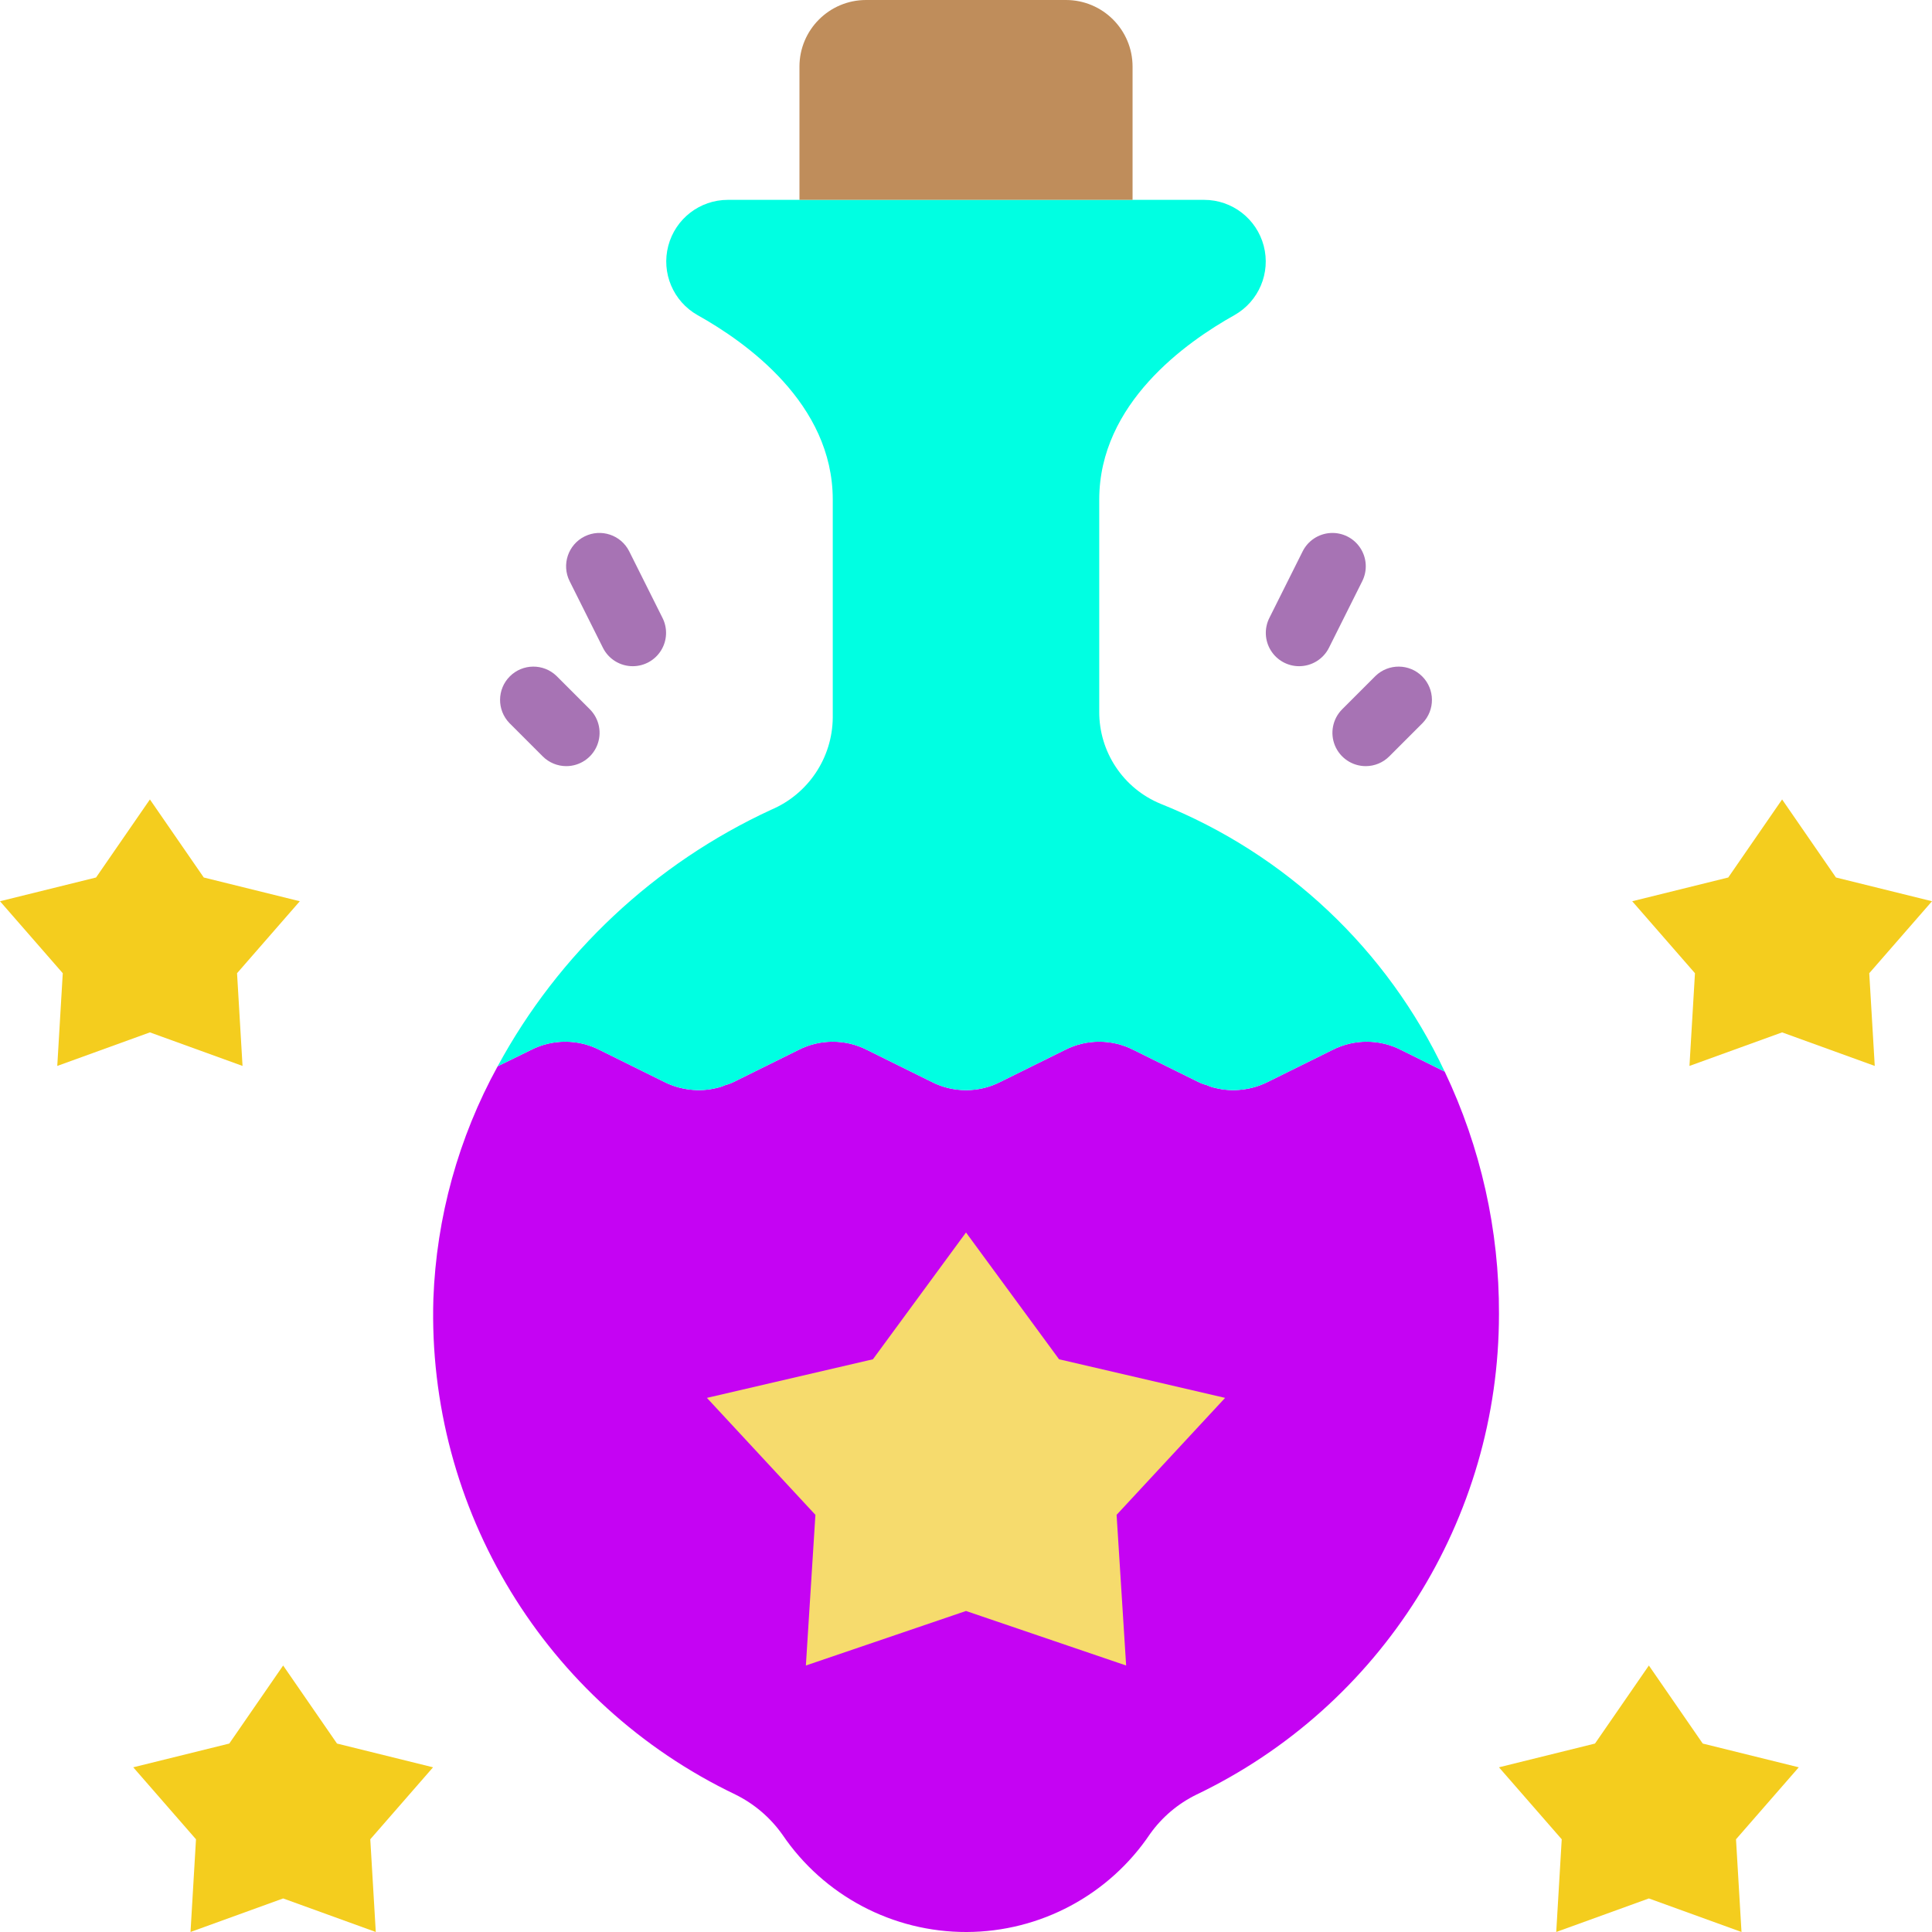
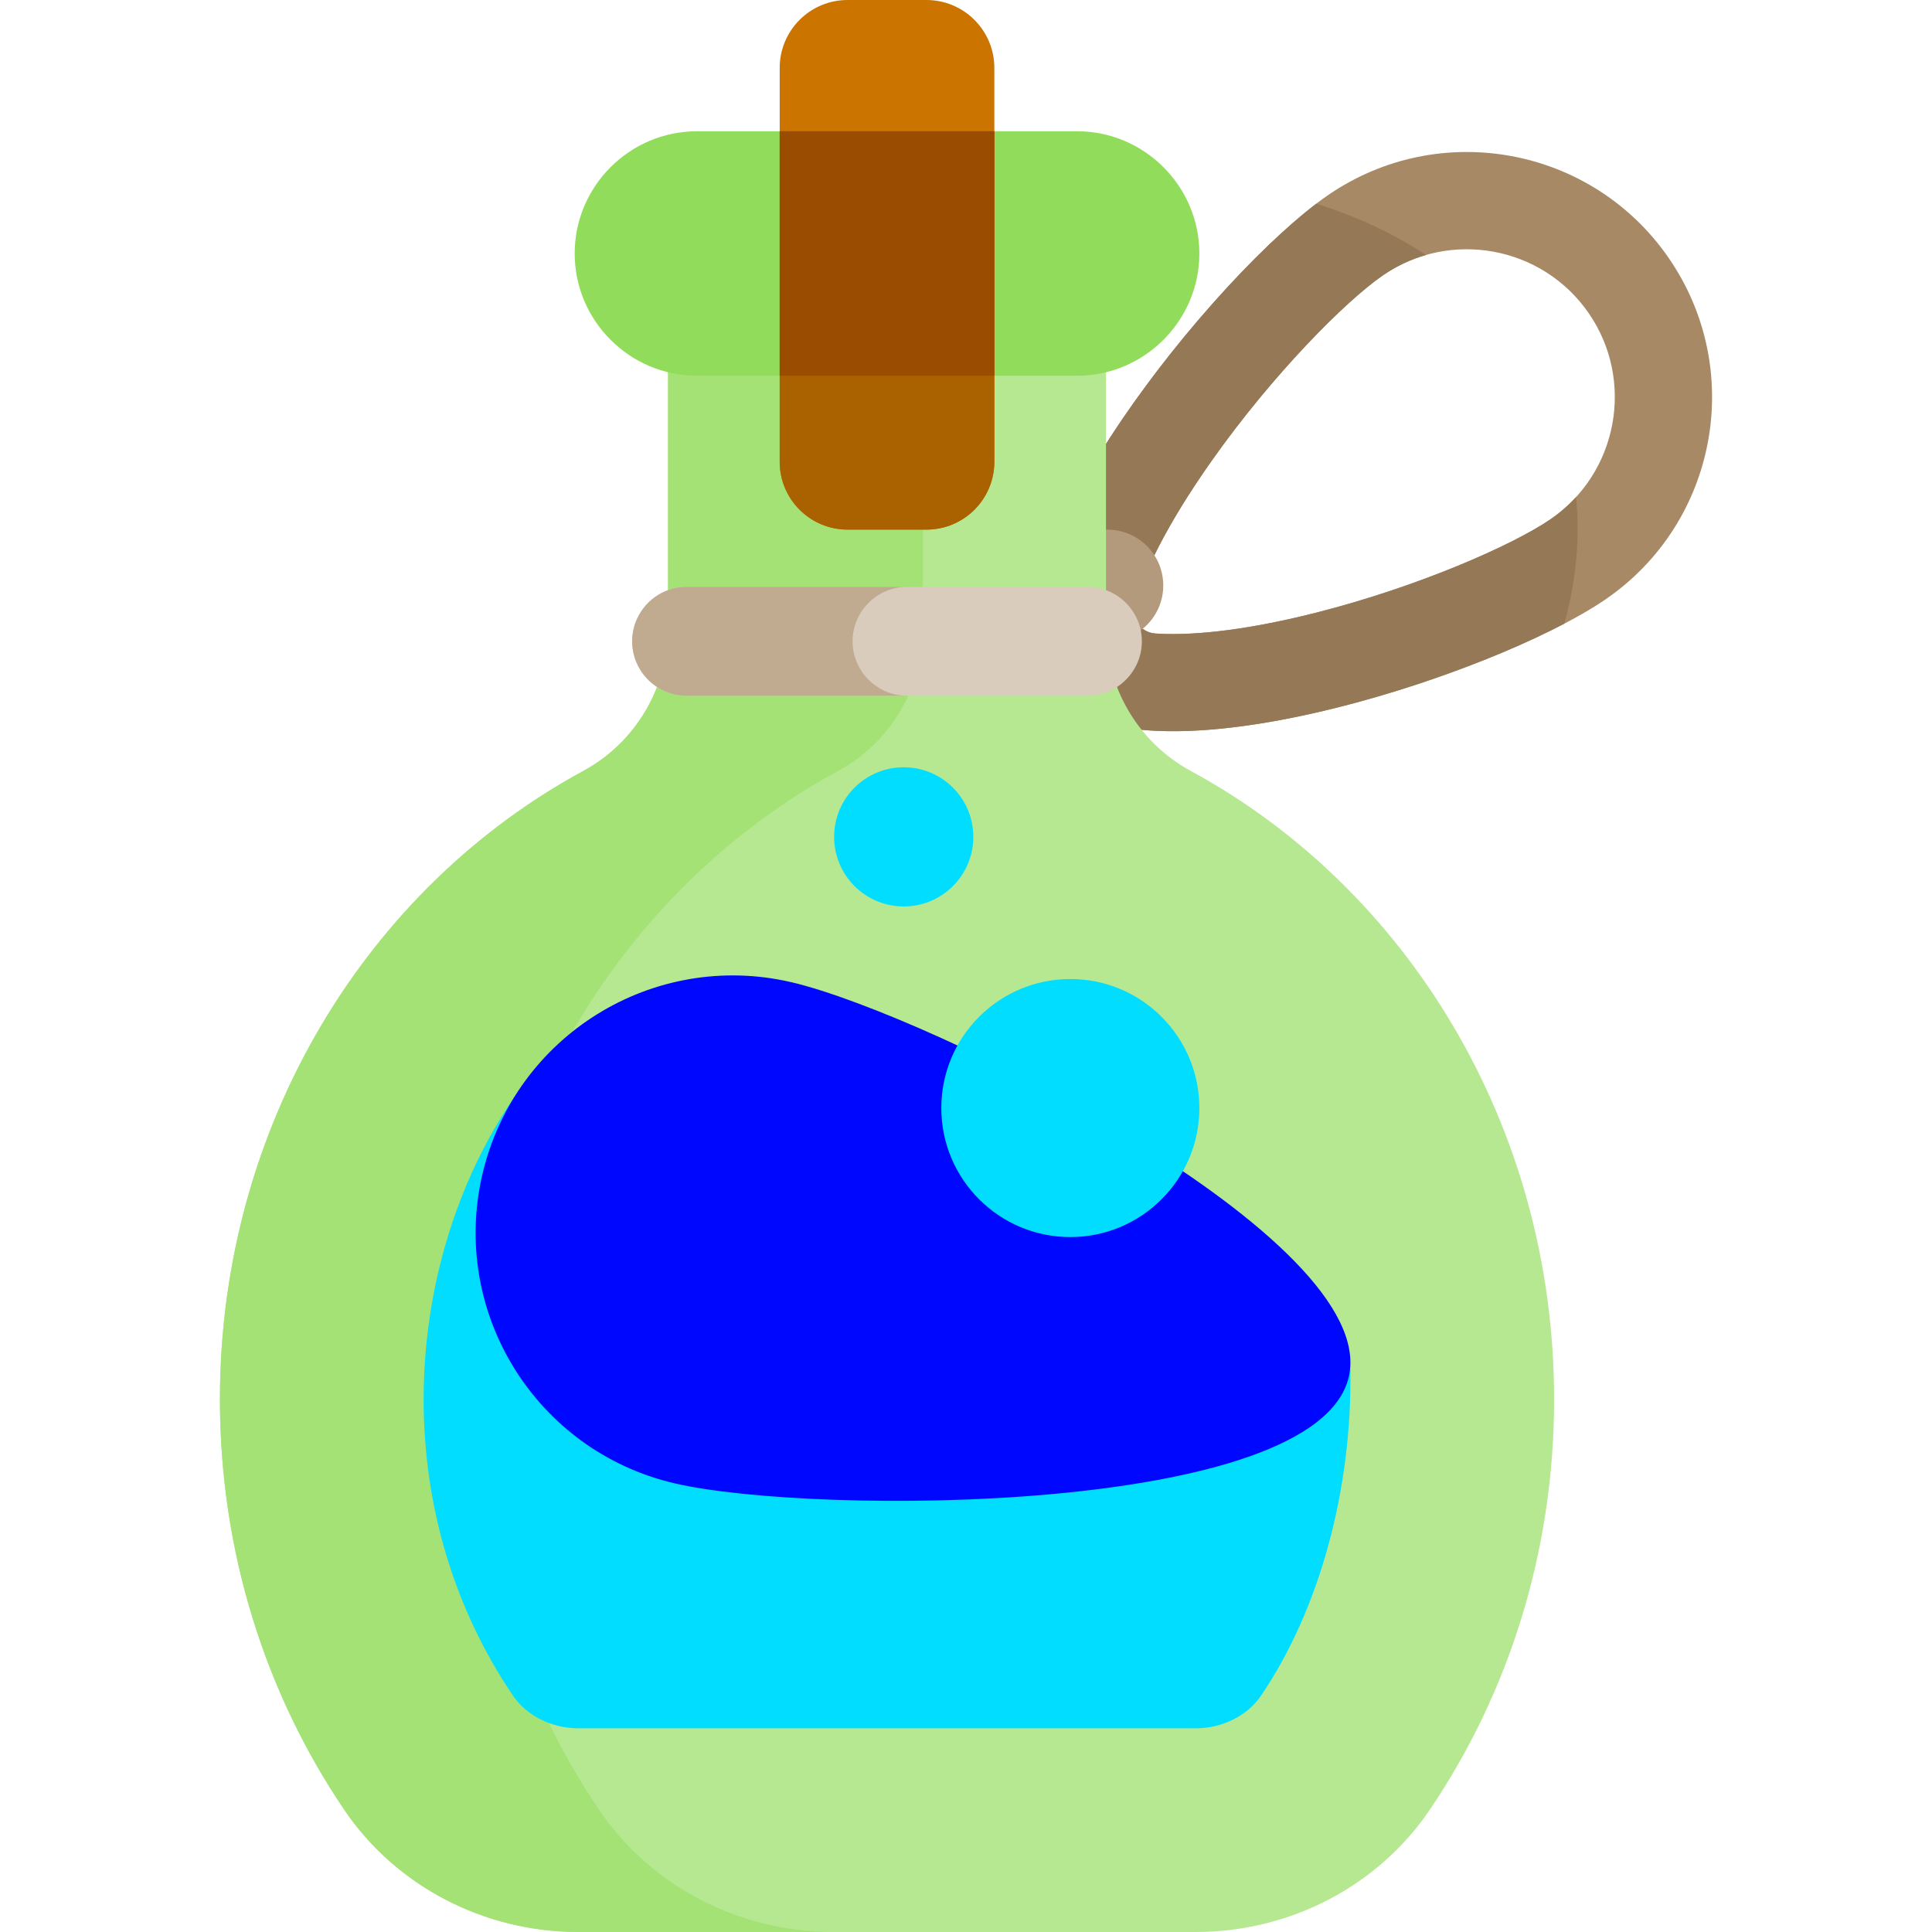
- <svg xmlns="http://www.w3.org/2000/svg" height="512px" viewBox="0 0 512 512.003" width="512px" class="">
+ <svg xmlns="http://www.w3.org/2000/svg" version="1.1" id="Capa_1" x="0px" y="0px" viewBox="0 0 512 512" style="enable-background:new 0 0 512 512;" xml:space="preserve" width="512px" height="512px" class="">
  <g>
-     <path d="m397.242 348.25c.016 54.367-31.195 103.914-80.242 127.379-4.852 2.387-9.035 5.934-12.184 10.328-10.879 16.23-29.117 25.992-48.656 26.047-19.539.051-37.828-9.609-48.797-25.781-3.219-4.555-7.531-8.227-12.535-10.68-50.305-24.102-81.664-75.602-79.98-131.355.805-21.586 6.637-42.684 17.039-61.617l8.828-4.324c5.711-2.914 12.473-2.914 18.184 0l17.125 8.473c2.129 1.074 4.43 1.762 6.797 2.031 2.391.293 4.816.145 7.152-.441.73-.156 1.441-.391 2.117-.707.82-.215 1.621-.512 2.383-.883l17.125-8.473c5.711-2.914 12.473-2.914 18.188 0l17.125 8.473c5.711 2.914 12.473 2.914 18.184 0l17.125-8.473c5.711-2.914 12.473-2.914 18.184 0l17.129 8.473c.762.371 1.562.668 2.383.883.676.316 1.387.551 2.117.707 2.336.586 4.762.734 7.152.441 2.367-.27 4.668-.957 6.797-2.031l17.125-8.473c5.711-2.914 12.473-2.914 18.184 0l11.566 5.738c9.555 20.07 14.473 42.035 14.387 64.266zm0 0" fill="#a773b4" data-original="#A773B4" class="" style="fill:#C503F3" data-old_color="#C404F2" />
-     <path d="m382.855 283.984-11.566-5.738c-5.711-2.914-12.473-2.914-18.184 0l-17.125 8.473c-2.129 1.074-4.43 1.762-6.797 2.031-2.391.293-4.816.145-7.152-.441-.73-.156-1.441-.391-2.117-.707-.82-.215-1.621-.512-2.383-.883l-17.129-8.473c-5.711-2.914-12.473-2.914-18.184 0l-17.125 8.473c-5.711 2.914-12.473 2.914-18.184 0l-17.125-8.473c-5.715-2.914-12.477-2.914-18.188 0l-17.125 8.473c-.762.371-1.562.668-2.383.883-.676.316-1.387.551-2.117.707-2.336.586-4.762.734-7.152.441-2.367-.27-4.668-.957-6.797-2.031l-17.125-8.473c-5.711-2.914-12.473-2.914-18.184 0l-8.828 4.324c16.191-29.883 41.613-53.727 72.473-67.973 9.832-4.164 16.25-13.773 16.332-24.453v-57.73c0-25.512-23.039-41.754-35.84-48.906-6.453-3.652-9.637-11.195-7.75-18.363 1.887-7.172 8.367-12.176 15.781-12.18h126.234c7.418.004 13.898 5.008 15.785 12.18 1.887 7.168-1.297 14.711-7.75 18.363-12.801 7.152-35.84 23.395-35.84 48.906v56.145c-.066 10.695 6.355 20.367 16.242 24.449 33.188 13.258 60.105 38.629 75.301 70.977zm0 0" fill="#bddcf3" data-original="#BDDCF3" class="" style="fill:#00FFE2" data-old_color="#00FFEA" />
-     <path d="m229.52 0h52.965c9.75 0 17.656 7.906 17.656 17.656v35.309h-88.277v-35.309c0-9.75 7.906-17.656 17.656-17.656zm0 0" fill="#bfa057" data-original="#BFA057" class="active-path" style="fill:#BF8D5B" data-old_color="#BD8C5A" />
-     <g fill="#a773b4">
-       <path d="m344.277 176.551c-3.059 0-5.898-1.586-7.504-4.188-1.609-2.602-1.754-5.848-.387-8.586l8.828-17.656c1.406-2.82 4.215-4.676 7.367-4.867 3.148-.191 6.16 1.312 7.898 3.945 1.742 2.633 1.945 5.992.535 8.816l-8.828 17.656c-1.496 2.992-4.562 4.883-7.91 4.879zm0 0" data-original="#000000" class="" />
-       <path d="m361.934 203.035c-3.57 0-6.789-2.152-8.156-5.449-1.363-3.301-.609-7.094 1.914-9.621l8.828-8.828c3.465-3.344 8.969-3.297 12.375.109 3.402 3.406 3.453 8.91.105 12.375l-8.828 8.828c-1.652 1.656-3.898 2.586-6.238 2.586zm0 0" data-original="#000000" class="" />
-       <path d="m167.727 176.551c-3.363.02-6.441-1.875-7.945-4.879l-8.828-17.656c-2.18-4.363-.41-9.668 3.953-11.848 4.363-2.18 9.668-.41 11.848 3.953l8.828 17.656c1.363 2.73 1.223 5.973-.379 8.57-1.598 2.602-4.426 4.191-7.477 4.203zm0 0" data-original="#000000" class="" />
-       <path d="m150.07 203.035c-2.34 0-4.586-.93-6.242-2.586l-8.828-8.828c-3.344-3.465-3.297-8.969.109-12.375s8.91-3.453 12.375-.109l8.828 8.828c2.523 2.527 3.277 6.32 1.91 9.621-1.363 3.297-4.582 5.449-8.152 5.449zm0 0" data-original="#000000" class="" />
+     <path style="fill:#A78966;" d="M442.28,68.45c-20.328-29.568-60.774-37.059-90.343-16.732  c-29.568,20.328-94.965,100.584-74.639,130.152c20.326,29.568,118.681-2.751,148.249-23.077  C455.115,138.466,462.606,98.019,442.28,68.45z M349.006,162.309c-20.88,5.315-34.727,6.132-42.863,5.571  c-3.934-0.271-6.609-4.16-5.453-7.93c2.391-7.796,8.113-20.432,20.551-38.025c15.953-22.562,35.238-42.077,45.285-48.983  c17.818-12.25,42.281-7.719,54.53,10.099c12.25,17.818,7.718,42.28-10.1,54.53C400.911,144.477,375.784,155.496,349.006,162.309z" data-original="#A78966" />
+     <path style="fill:#957856;" d="M410.957,137.57c-10.046,6.906-35.172,17.925-61.951,24.739c-20.881,5.314-34.727,6.132-42.863,5.571  c-3.934-0.271-6.609-4.161-5.453-7.93c2.391-7.796,8.113-20.432,20.551-38.025c15.953-22.562,35.238-42.077,45.285-48.983  c3.573-2.456,7.413-4.226,11.367-5.361c-8.714-5.766-18.516-10.333-29.084-13.589c-30.777,23.439-91.15,99.313-71.512,127.878  c18.265,26.568,99.521,3.17,137.272-16.597c3.08-11.062,4.195-22.374,3.095-33.548C415.695,133.877,413.462,135.848,410.957,137.57z  " data-original="#957856" />
+     <circle style="fill:#B39A7C;" cx="293.478" cy="155.156" r="14.8" data-original="#B39A7C" />
+     <path style="fill:#B6E892;" d="M293.099,166.438v-91.15H177.041v91.15c0,15.796-8.608,30.361-22.495,37.89  c-57.149,30.988-96.262,93.922-96.262,166.529c0,40.524,12.184,78.036,32.887,108.662C105.042,500.039,128.49,512,153.257,512  h163.626c24.767,0,48.216-11.961,62.086-32.48c20.703-30.627,32.888-68.139,32.888-108.664c0-72.607-39.113-135.542-96.262-166.529  C301.707,196.799,293.099,182.234,293.099,166.438z" data-original="#B6E892" class="" />
+     <path style="fill:#A4E276;" d="M158.709,479.52c-20.703-30.627-32.886-68.139-32.886-108.662  c0-72.607,39.113-135.542,96.262-166.529c13.886-7.53,22.495-22.094,22.495-37.89v-91.15h-67.538v91.15  c0,15.796-8.608,30.36-22.495,37.89c-57.149,30.988-96.262,93.922-96.262,166.529c0,40.524,12.184,78.036,32.887,108.662  C105.042,500.04,128.491,512,153.257,512h67.538C196.028,512,172.579,500.04,158.709,479.52z" data-original="#A4E276" />
+     <path style="fill:#91DC5A;" d="M285.454,99.569H184.686c-17.814,0-32.39-14.575-32.39-32.39l0,0c0-17.814,14.575-32.39,32.39-32.39  h100.768c17.814,0,32.39,14.575,32.39,32.39l0,0C317.844,84.993,303.268,99.569,285.454,99.569z" data-original="#91DC5A" class="" />
+     <path style="fill:#D9CCBC;" d="M288.175,184.387h-106.21c-7.939,0-14.433-6.495-14.433-14.433l0,0  c0-7.939,6.495-14.433,14.433-14.433h106.21c7.939,0,14.433,6.495,14.433,14.433l0,0  C302.608,177.893,296.112,184.387,288.175,184.387z" data-original="#D9CCBC" class="" />
+     <path style="fill:#C0AB91;" d="M225.942,169.954c0-7.939,6.495-14.433,14.433-14.433h-58.41c-7.939,0-14.433,6.494-14.433,14.433  s6.495,14.433,14.433,14.433h58.41C232.437,184.387,225.942,177.893,225.942,169.954z" data-original="#C0AB91" class="" />
+     <path style="fill:#00DDFF" d="M136.305,290.724c-15.371,22.444-24.037,50.907-24.037,80.134c0,28.443,8.17,55.563,23.628,78.432  c3.64,5.383,10.292,8.727,17.361,8.727h163.626c7.069,0,13.722-3.344,17.364-8.729c15.457-22.866,24.066-54.404,23.626-86.252  L136.305,290.724z" data-original="#FF0C38" class="active-path" data-old_color="#00CEFF" />
+     <path style="fill:#0007FF" d="M209.79,260.31c36.663,8.59,156.231,67.955,147.641,104.618s-142.084,36.739-178.747,28.15  c-36.663-8.59-59.421-45.273-50.831-81.936C136.444,274.478,173.127,251.721,209.79,260.31z" data-original="#A5001E" class="" data-old_color="#000FFF" />
+     <g>
+       <circle style="fill:#00DDFF" cx="283.65" cy="293.643" r="34.192" data-original="#FF0C38" class="active-path" data-old_color="#00CEFF" />
+       <circle style="fill:#00DDFF" cx="239.497" cy="221.777" r="18.444" data-original="#FF0C38" class="active-path" data-old_color="#00CEFF" />
    </g>
-     <path d="m256 326.621 24.664 33.605 44 10.23-28.754 30.996 2.527 39.926-42.438-14.449-42.434 14.449 2.527-39.926-28.754-30.996 43.996-10.23zm0 0" fill="#f6db6d" data-original="#F6DB6D" class="" />
-     <path d="m39.727 211.863 14.273 20.684 25.449 6.293-16.629 19.074 1.453 24.57-24.547-8.891-24.551 8.891 1.457-24.57-16.633-19.074 25.453-6.293zm0 0" fill="#f4cd1e" data-original="#F4CD1E" class="" style="fill:#F4CD1E" />
-     <path d="m75.035 441.379 14.273 20.684 25.453 6.293-16.633 19.078 1.457 24.566-24.551-8.891-24.547 8.891 1.453-24.566-16.629-19.078 25.449-6.293zm0 0" fill="#f4cd1e" data-original="#F4CD1E" class="" style="fill:#F4CD1E" />
-     <path d="m472.277 211.863-14.273 20.684-25.449 6.293 16.629 19.074-1.457 24.57 24.551-8.891 24.551 8.891-1.457-24.57 16.629-19.074-25.449-6.293zm0 0" fill="#f4cd1e" data-original="#F4CD1E" class="" style="fill:#F4CD1E" />
-     <path d="m436.969 441.379-14.277 20.684-25.449 6.293 16.633 19.078-1.457 24.566 24.551-8.891 24.547 8.891-1.457-24.566 16.633-19.078-25.449-6.293zm0 0" fill="#f4cd1e" data-original="#F4CD1E" class="" style="fill:#F4CD1E" />
+     <path style="fill:#CC7400;" d="M245.517,140.356h-20.895c-9.938,0-17.994-8.056-17.994-17.994V17.994  C206.628,8.056,214.684,0,224.622,0h20.895c9.938,0,17.994,8.056,17.994,17.994v104.368  C263.512,132.3,255.455,140.356,245.517,140.356z" data-original="#CC7400" class="" />
+     <path style="fill:#AA6100;" d="M206.628,34.789v87.573c0,9.938,8.057,17.994,17.994,17.994h20.895  c9.938,0,17.994-8.056,17.994-17.994V34.789H206.628z" data-original="#AA6100" />
+     <rect x="206.624" y="34.789" style="fill:#9A4C00" width="56.887" height="64.78" data-original="#9A4C00" class="" />
  </g>
</svg>
